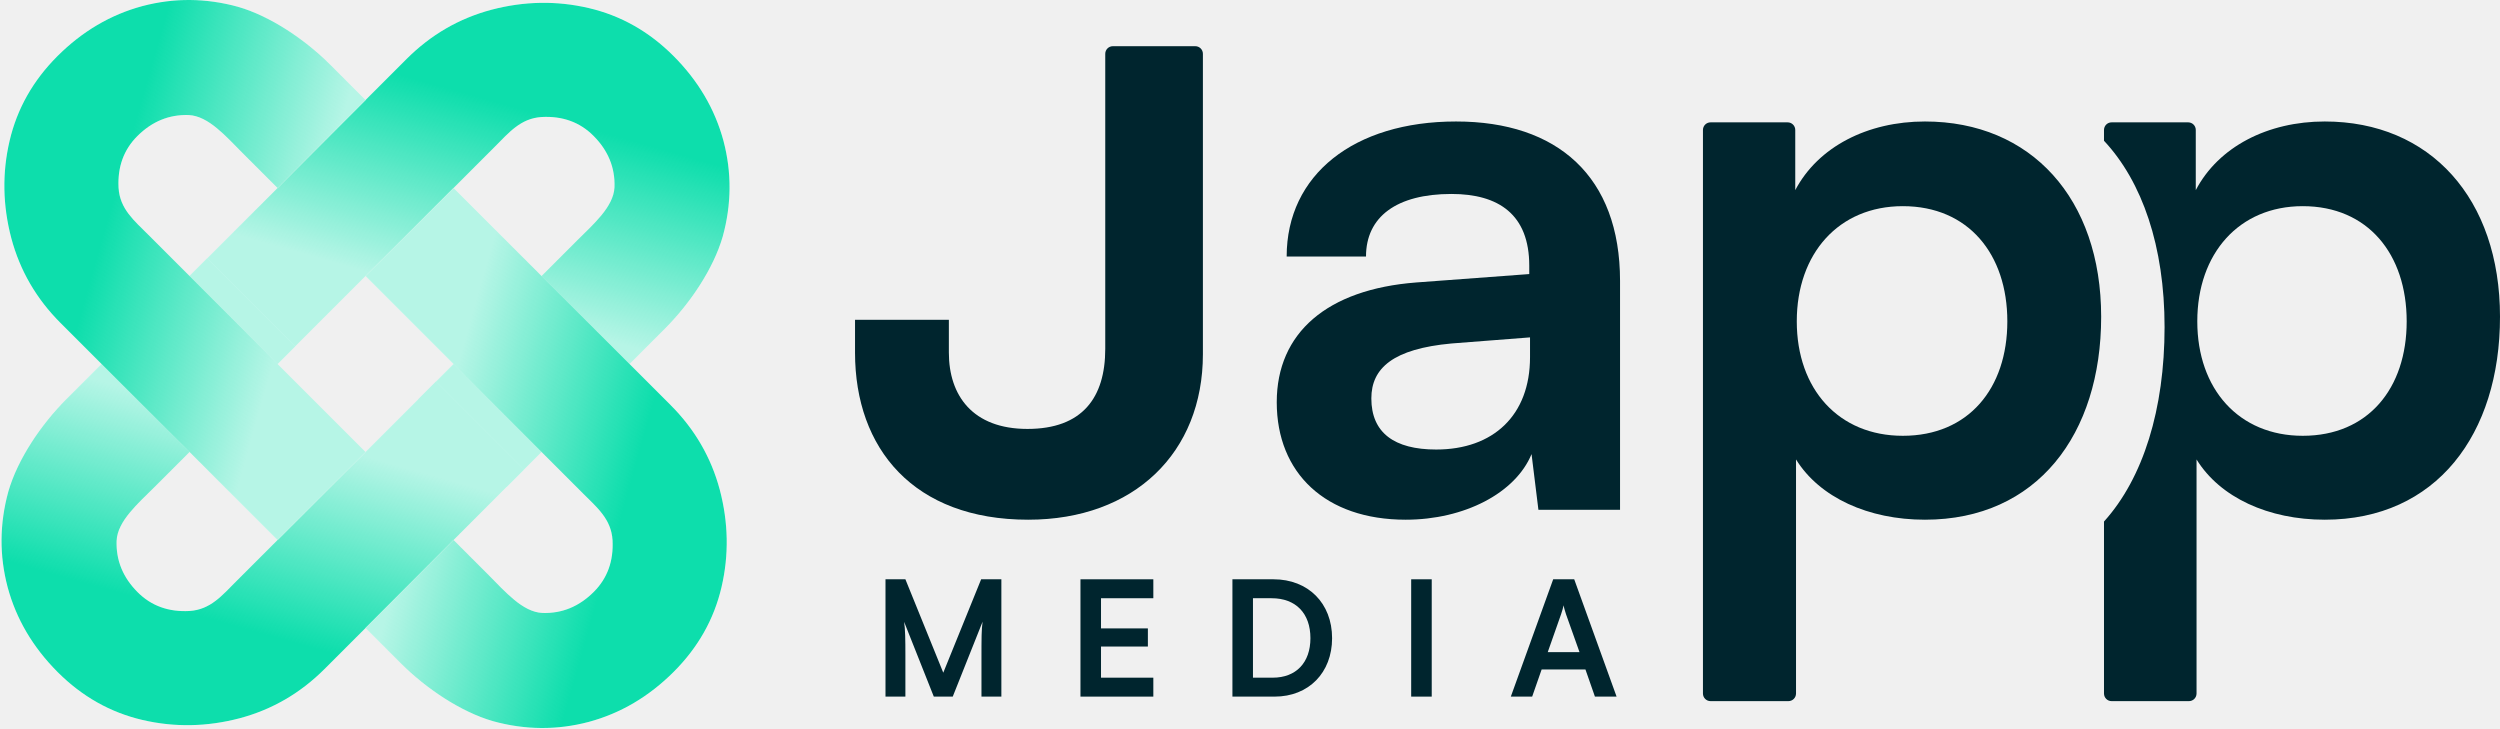
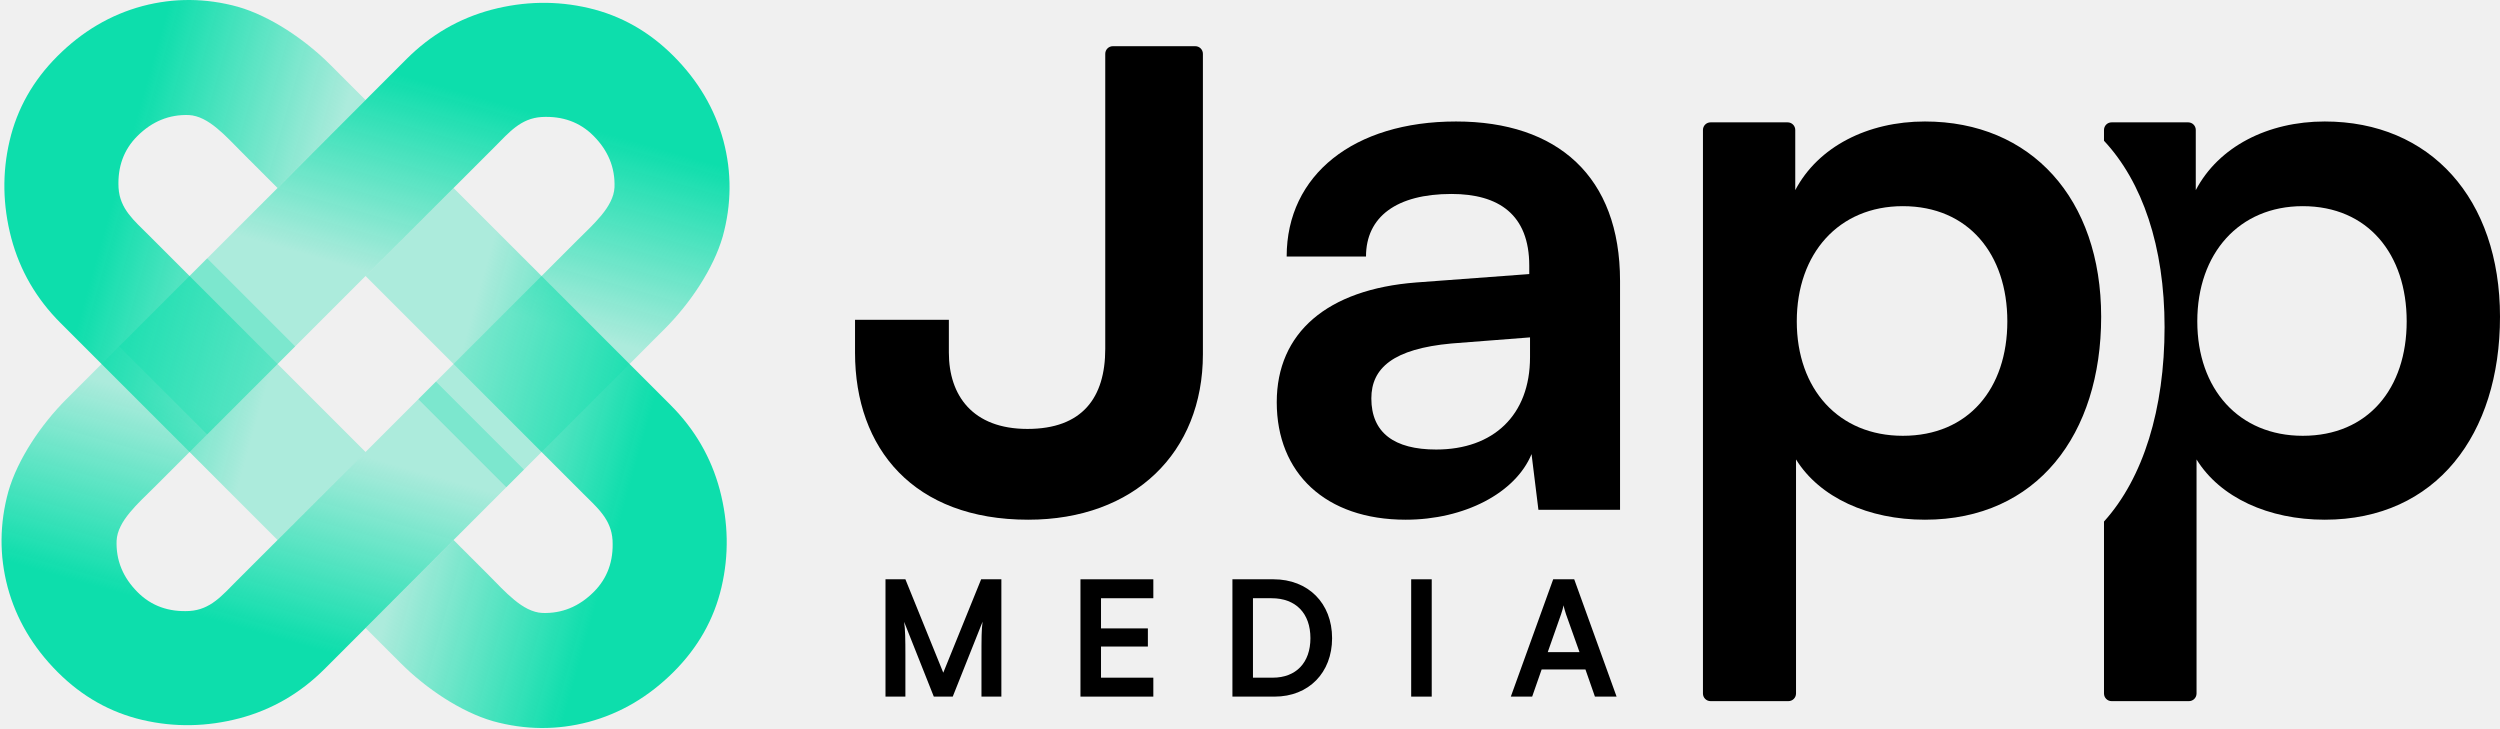
<svg xmlns="http://www.w3.org/2000/svg" viewBox="0 0 1201 350" fill="none">
-   <path d="M347.554 67.678C343.435 52.376 335.413 38.761 323.489 26.831C311.771 15.113 298.208 7.463 282.801 3.866C267.394 0.269 251.813 0.545 236.059 4.692C220.513 8.841 206.94 16.717 195.337 28.32L57.242 166.414L99.516 208.688L237.607 70.598C244.552 63.658 250.076 56.85 260.214 56.211C270.255 55.675 278.543 58.678 285.078 65.218C292.158 72.298 295.534 80.539 295.207 89.943C294.776 99.45 284.847 107.905 277.067 115.686L200.974 191.779L243.248 234.053L319.341 157.959C331.571 145.729 342.734 129.077 347.193 113.64C351.448 98.206 351.568 82.885 347.554 67.678Z" fill="white" style="fill:white;fill-opacity:1;" />
-   <path d="M347.554 67.678C343.435 52.376 335.413 38.761 323.489 26.831C311.771 15.113 298.208 7.463 282.801 3.866C267.394 0.269 251.813 0.545 236.059 4.692C220.513 8.841 206.94 16.717 195.337 28.32L57.242 166.414L99.516 208.688L237.607 70.598C244.552 63.658 250.076 56.85 260.214 56.211C270.255 55.675 278.543 58.678 285.078 65.218C292.158 72.298 295.534 80.539 295.207 89.943C294.776 99.45 284.847 107.905 277.067 115.686L200.974 191.779L243.248 234.053L319.341 157.959C331.571 145.729 342.734 129.077 347.193 113.64C351.448 98.206 351.568 82.885 347.554 67.678Z" fill="url(#paint0_linear_286_1674)" style="" />
-   <path d="M3.664 282.054C7.784 297.356 15.805 310.972 27.73 322.901C39.448 334.62 53.011 342.269 68.418 345.866C83.825 349.463 99.406 349.188 115.16 345.041C130.705 340.891 144.279 333.015 155.882 321.413L251.703 225.592L209.429 183.318L113.612 279.135C106.667 286.075 101.143 292.882 91.004 293.522C80.964 294.057 72.676 291.055 66.141 284.514C59.061 277.435 55.685 269.193 56.012 259.79C56.442 250.282 66.372 241.827 74.152 234.047L141.79 166.408L99.516 124.135L31.878 191.773C19.647 204.003 8.485 220.655 4.026 236.093C-0.229 251.527 -0.349 266.847 3.664 282.054Z" fill="white" style="fill:white;fill-opacity:1;" />
-   <path d="M3.664 282.054C7.784 297.356 15.805 310.972 27.73 322.901C39.448 334.62 53.011 342.269 68.418 345.866C83.825 349.463 99.406 349.188 115.16 345.041C130.705 340.891 144.279 333.015 155.882 321.413L251.703 225.592L209.429 183.318L113.612 279.135C106.667 286.075 101.143 292.882 91.004 293.522C80.964 294.057 72.676 291.055 66.141 284.514C59.061 277.435 55.685 269.193 56.012 259.79C56.442 250.282 66.372 241.827 74.152 234.047L141.79 166.408L99.516 124.135L31.878 191.773C19.647 204.003 8.485 220.655 4.026 236.093C-0.229 251.527 -0.349 266.847 3.664 282.054Z" fill="url(#paint1_linear_286_1674)" style="" />
-   <path d="M68.418 2.923C53.117 7.042 39.501 15.064 27.571 26.988C15.853 38.706 8.203 52.269 4.606 67.676C1.01 83.083 1.285 98.664 5.432 114.418C9.581 129.963 17.457 143.537 29.06 155.14L133.335 259.416L175.609 217.142L71.338 112.87C64.398 105.925 57.59 100.401 56.951 90.262C56.415 80.222 59.418 71.934 65.958 65.399C73.038 58.319 81.279 54.943 90.683 55.27C100.19 55.7 108.646 65.63 116.426 73.41L133.335 90.32L175.609 48.046L158.7 31.136C146.469 18.906 129.817 7.743 114.38 3.284C98.946 -0.971 83.625 -1.091 68.418 2.923Z" fill="white" style="fill:white;fill-opacity:1;" />
-   <path d="M68.418 2.923C53.117 7.042 39.501 15.064 27.571 26.988C15.853 38.706 8.203 52.269 4.606 67.676C1.01 83.083 1.285 98.664 5.432 114.418C9.581 129.963 17.457 143.537 29.06 155.14L133.335 259.416L175.609 217.142L71.338 112.87C64.398 105.925 57.59 100.401 56.951 90.262C56.415 80.222 59.418 71.934 65.958 65.399C73.038 58.319 81.279 54.943 90.683 55.27C100.19 55.7 108.646 65.63 116.426 73.41L133.335 90.32L175.609 48.046L158.7 31.136C146.469 18.906 129.817 7.743 114.38 3.284C98.946 -0.971 83.625 -1.091 68.418 2.923Z" fill="url(#paint2_linear_286_1674)" style="" />
-   <path d="M282.8 346.812C298.102 342.693 311.718 334.671 323.648 322.746C335.366 311.028 343.015 297.466 346.612 282.059C350.209 266.651 349.934 251.071 345.787 235.316C341.638 219.771 333.762 206.197 322.159 194.594L217.883 90.319L175.609 132.593L279.881 236.864C286.821 243.809 293.628 249.333 294.268 259.472C294.804 269.512 291.801 277.8 285.26 284.336C278.181 291.415 269.939 294.791 260.536 294.465C251.029 294.034 242.573 284.104 234.793 276.324L217.883 259.415L175.609 301.689L192.519 318.598C204.749 330.829 221.401 341.991 236.839 346.45C252.273 350.705 267.593 350.826 282.8 346.812Z" fill="white" style="fill:white;fill-opacity:1;" />
-   <path d="M282.8 346.812C298.102 342.693 311.718 334.671 323.648 322.746C335.366 311.028 343.015 297.466 346.612 282.059C350.209 266.651 349.934 251.071 345.787 235.316C341.638 219.771 333.762 206.197 322.159 194.594L217.883 90.319L175.609 132.593L279.881 236.864C286.821 243.809 293.628 249.333 294.268 259.472C294.804 269.512 291.801 277.8 285.26 284.336C278.181 291.415 269.939 294.791 260.536 294.465C251.029 294.034 242.573 284.104 234.793 276.324L217.883 259.415L175.609 301.689L192.519 318.598C204.749 330.829 221.401 341.991 236.839 346.45C252.273 350.705 267.593 350.826 282.8 346.812Z" fill="url(#paint3_linear_286_1674)" style="" />
-   <path d="M821.755 336.827C819.734 336.827 818.096 335.189 818.096 333.168V62.437C818.096 60.416 819.734 58.778 821.755 58.778H858.783C860.803 58.778 862.441 60.416 862.441 62.437V91.345C873.436 70.455 897.258 58.361 924.744 58.361C975.686 58.361 1009.4 95.377 1009.4 152.182C1009.4 208.622 978.618 249.668 924.744 249.668C897.624 249.668 874.169 239.04 862.808 220.716V333.168C862.808 335.189 861.17 336.827 859.149 336.827H821.755ZM863.174 154.381C863.174 186.999 883.331 209.355 914.116 209.355C945.634 209.355 964.325 186.632 964.325 154.381C964.325 122.13 945.634 99.042 914.116 99.042C883.331 99.042 863.174 121.764 863.174 154.381Z" fill="#00252E" style="fill:#00252E;fill:color(display-p3 0 0.145 0.18);fill-opacity:1;" />
-   <path fill-rule="evenodd" clip-rule="evenodd" d="M1010.76 250.547L1010.76 333.168C1010.76 335.189 1012.39 336.827 1014.41 336.827H1051.56C1053.58 336.827 1055.22 335.189 1055.22 333.168V220.716C1066.52 239.04 1089.84 249.668 1116.81 249.668C1170.39 249.668 1201 208.622 1201 152.182C1201 95.377 1167.47 58.361 1116.81 58.361C1089.48 58.361 1065.79 70.455 1054.85 91.345V62.437C1054.85 60.416 1053.22 58.778 1051.2 58.778H1014.41C1012.39 58.778 1010.76 60.416 1010.76 62.437V67.622C1029.17 87.313 1039.86 118.41 1039.86 157.149C1039.86 196.485 1029.67 229.613 1010.76 250.547ZM1106.24 209.355C1075.63 209.355 1055.58 186.999 1055.58 154.381C1055.58 121.764 1075.63 99.042 1106.24 99.042C1137.59 99.042 1156.17 122.13 1156.17 154.381C1156.17 186.632 1137.59 209.355 1106.24 209.355Z" fill="#00252E" style="fill:#00252E;fill:color(display-p3 0 0.145 0.18);fill-opacity:1;" />
-   <path d="M675.285 249.668C636.804 249.668 613.348 227.313 613.348 193.229C613.348 159.879 637.537 138.989 680.416 135.69L734.656 131.659V127.628C734.656 103.073 719.997 93.178 697.274 93.178C670.887 93.178 656.228 104.172 656.228 123.23H618.113C618.113 84.016 650.364 58.361 699.473 58.361C748.216 58.361 778.268 84.749 778.268 134.957V244.904H739.054L735.756 218.15C728.059 236.841 703.505 249.668 675.285 249.668ZM689.945 215.952C717.431 215.952 735.023 199.46 735.023 171.606V162.078L697.274 165.01C669.421 167.575 658.793 176.737 658.793 191.397C658.793 207.889 669.788 215.952 689.945 215.952Z" fill="#00252E" style="fill:#00252E;fill:color(display-p3 0 0.145 0.18);fill-opacity:1;" />
-   <path d="M410.756 169.407V153.648H455.834V169.407C455.834 189.931 467.195 206.056 493.583 206.056C519.97 206.056 530.964 191.03 530.964 167.575V25.851C530.964 23.831 532.602 22.193 534.623 22.193H554.42H574.217C576.237 22.193 577.875 23.831 577.875 25.851V170.14C577.875 217.417 544.891 249.668 493.949 249.668C438.976 249.668 410.756 215.585 410.756 169.407Z" fill="#00252E" style="fill:#00252E;fill:color(display-p3 0 0.145 0.18);fill-opacity:1;" />
-   <path d="M434.951 334.653H425.39V278.29H434.951L453.148 323.165L471.344 278.29H481.059V334.653H471.498V317.305C471.498 305.971 471.498 302.655 472.038 298.646L457.697 334.653H448.599L434.334 298.723C434.874 302.115 434.951 307.436 434.951 314.452V334.653Z" fill="#00252E" style="fill:#00252E;fill:color(display-p3 0 0.145 0.18);fill-opacity:1;" />
-   <path d="M554.061 334.653H519.055V278.29H554.061V287.389H528.925V301.884H551.439V310.597H528.925V325.555H554.061V334.653Z" fill="#00252E" style="fill:#00252E;fill:color(display-p3 0 0.145 0.18);fill-opacity:1;" />
-   <path d="M612.334 334.653H592.056V278.29H611.794C628.449 278.29 639.937 289.779 639.937 306.587C639.937 323.165 628.68 334.653 612.334 334.653ZM610.869 287.389H601.925V325.555H611.409C622.666 325.555 629.528 318.307 629.528 306.587C629.528 294.636 622.512 287.389 610.869 287.389Z" fill="#00252E" style="fill:#00252E;fill:color(display-p3 0 0.145 0.18);fill-opacity:1;" />
-   <path d="M687.802 278.29V334.653H677.933V278.29H687.802Z" fill="#00252E" style="fill:#00252E;fill:color(display-p3 0 0.145 0.18);fill-opacity:1;" />
-   <path d="M736.053 334.653H725.798L746.154 278.29H756.254L776.61 334.653H766.201L761.652 321.623H740.602L736.053 334.653ZM749.932 295.099L743.532 313.295H758.799L752.322 295.099C751.86 293.634 751.32 291.938 751.166 290.781C750.934 291.861 750.472 293.557 749.932 295.099Z" fill="#00252E" style="fill:#00252E;fill:color(display-p3 0 0.145 0.18);fill-opacity:1;" />
+   <path d="M347.554 67.678C343.435 52.376 335.413 38.761 323.489 26.831C311.771 15.113 298.208 7.463 282.801 3.866C267.394 0.269 251.813 0.545 236.059 4.692C220.513 8.841 206.94 16.717 195.337 28.32L57.242 166.414L99.516 208.688L237.607 70.598C244.552 63.658 250.076 56.85 260.214 56.211C270.255 55.675 278.543 58.678 285.078 65.218C292.158 72.298 295.534 80.539 295.207 89.943C294.776 99.45 284.847 107.905 277.067 115.686L200.974 191.779L243.248 234.053L319.341 157.959C331.571 145.729 342.734 129.077 347.193 113.64C351.448 98.206 351.568 82.885 347.554 67.678Z" />
+   <path d="M347.554 67.678C343.435 52.376 335.413 38.761 323.489 26.831C311.771 15.113 298.208 7.463 282.801 3.866C267.394 0.269 251.813 0.545 236.059 4.692C220.513 8.841 206.94 16.717 195.337 28.32L57.242 166.414L99.516 208.688L237.607 70.598C244.552 63.658 250.076 56.85 260.214 56.211C270.255 55.675 278.543 58.678 285.078 65.218C292.158 72.298 295.534 80.539 295.207 89.943C294.776 99.45 284.847 107.905 277.067 115.686L200.974 191.779L243.248 234.053L319.341 157.959C331.571 145.729 342.734 129.077 347.193 113.64C351.448 98.206 351.568 82.885 347.554 67.678Z" fill="url(#paint0_linear_286_1674)" />
+   <path d="M3.664 282.054C7.784 297.356 15.805 310.972 27.73 322.901C39.448 334.62 53.011 342.269 68.418 345.866C83.825 349.463 99.406 349.188 115.16 345.041C130.705 340.891 144.279 333.015 155.882 321.413L251.703 225.592L209.429 183.318L113.612 279.135C106.667 286.075 101.143 292.882 91.004 293.522C80.964 294.057 72.676 291.055 66.141 284.514C59.061 277.435 55.685 269.193 56.012 259.79C56.442 250.282 66.372 241.827 74.152 234.047L141.79 166.408L99.516 124.135L31.878 191.773C19.647 204.003 8.485 220.655 4.026 236.093C-0.229 251.527 -0.349 266.847 3.664 282.054Z" />
+   <path d="M3.664 282.054C7.784 297.356 15.805 310.972 27.73 322.901C39.448 334.62 53.011 342.269 68.418 345.866C83.825 349.463 99.406 349.188 115.16 345.041C130.705 340.891 144.279 333.015 155.882 321.413L251.703 225.592L209.429 183.318L113.612 279.135C106.667 286.075 101.143 292.882 91.004 293.522C80.964 294.057 72.676 291.055 66.141 284.514C59.061 277.435 55.685 269.193 56.012 259.79C56.442 250.282 66.372 241.827 74.152 234.047L141.79 166.408L99.516 124.135L31.878 191.773C19.647 204.003 8.485 220.655 4.026 236.093C-0.229 251.527 -0.349 266.847 3.664 282.054Z" fill="url(#paint1_linear_286_1674)" />
+   <path d="M68.418 2.923C53.117 7.042 39.501 15.064 27.571 26.988C15.853 38.706 8.203 52.269 4.606 67.676C1.01 83.083 1.285 98.664 5.432 114.418C9.581 129.963 17.457 143.537 29.06 155.14L133.335 259.416L175.609 217.142L71.338 112.87C64.398 105.925 57.59 100.401 56.951 90.262C56.415 80.222 59.418 71.934 65.958 65.399C73.038 58.319 81.279 54.943 90.683 55.27C100.19 55.7 108.646 65.63 116.426 73.41L133.335 90.32L175.609 48.046L158.7 31.136C146.469 18.906 129.817 7.743 114.38 3.284C98.946 -0.971 83.625 -1.091 68.418 2.923Z" />
+   <path d="M68.418 2.923C53.117 7.042 39.501 15.064 27.571 26.988C15.853 38.706 8.203 52.269 4.606 67.676C1.01 83.083 1.285 98.664 5.432 114.418C9.581 129.963 17.457 143.537 29.06 155.14L133.335 259.416L175.609 217.142L71.338 112.87C64.398 105.925 57.59 100.401 56.951 90.262C56.415 80.222 59.418 71.934 65.958 65.399C73.038 58.319 81.279 54.943 90.683 55.27C100.19 55.7 108.646 65.63 116.426 73.41L133.335 90.32L175.609 48.046L158.7 31.136C146.469 18.906 129.817 7.743 114.38 3.284C98.946 -0.971 83.625 -1.091 68.418 2.923Z" fill="url(#paint2_linear_286_1674)" />
+   <path d="M282.8 346.812C298.102 342.693 311.718 334.671 323.648 322.746C335.366 311.028 343.015 297.466 346.612 282.059C350.209 266.651 349.934 251.071 345.787 235.316C341.638 219.771 333.762 206.197 322.159 194.594L217.883 90.319L175.609 132.593L279.881 236.864C286.821 243.809 293.628 249.333 294.268 259.472C294.804 269.512 291.801 277.8 285.26 284.336C278.181 291.415 269.939 294.791 260.536 294.465C251.029 294.034 242.573 284.104 234.793 276.324L217.883 259.415L175.609 301.689L192.519 318.598C204.749 330.829 221.401 341.991 236.839 346.45C252.273 350.705 267.593 350.826 282.8 346.812Z" />
+   <path d="M282.8 346.812C298.102 342.693 311.718 334.671 323.648 322.746C335.366 311.028 343.015 297.466 346.612 282.059C350.209 266.651 349.934 251.071 345.787 235.316C341.638 219.771 333.762 206.197 322.159 194.594L217.883 90.319L175.609 132.593L279.881 236.864C286.821 243.809 293.628 249.333 294.268 259.472C294.804 269.512 291.801 277.8 285.26 284.336C278.181 291.415 269.939 294.791 260.536 294.465C251.029 294.034 242.573 284.104 234.793 276.324L217.883 259.415L175.609 301.689L192.519 318.598C204.749 330.829 221.401 341.991 236.839 346.45C252.273 350.705 267.593 350.826 282.8 346.812Z" fill="url(#paint3_linear_286_1674)" />
+   <path d="M821.755 336.827C819.734 336.827 818.096 335.189 818.096 333.168V62.437C818.096 60.416 819.734 58.778 821.755 58.778H858.783C860.803 58.778 862.441 60.416 862.441 62.437V91.345C873.436 70.455 897.258 58.361 924.744 58.361C975.686 58.361 1009.4 95.377 1009.4 152.182C1009.4 208.622 978.618 249.668 924.744 249.668C897.624 249.668 874.169 239.04 862.808 220.716V333.168C862.808 335.189 861.17 336.827 859.149 336.827H821.755ZM863.174 154.381C863.174 186.999 883.331 209.355 914.116 209.355C945.634 209.355 964.325 186.632 964.325 154.381C964.325 122.13 945.634 99.042 914.116 99.042C883.331 99.042 863.174 121.764 863.174 154.381Z" fill="currentColor" />
+   <path fill-rule="evenodd" clip-rule="evenodd" d="M1010.76 250.547L1010.76 333.168C1010.76 335.189 1012.39 336.827 1014.41 336.827H1051.56C1053.58 336.827 1055.22 335.189 1055.22 333.168V220.716C1066.52 239.04 1089.84 249.668 1116.81 249.668C1170.39 249.668 1201 208.622 1201 152.182C1201 95.377 1167.47 58.361 1116.81 58.361C1089.48 58.361 1065.79 70.455 1054.85 91.345V62.437C1054.85 60.416 1053.22 58.778 1051.2 58.778H1014.41C1012.39 58.778 1010.76 60.416 1010.76 62.437V67.622C1029.17 87.313 1039.86 118.41 1039.86 157.149C1039.86 196.485 1029.67 229.613 1010.76 250.547ZM1106.24 209.355C1075.63 209.355 1055.58 186.999 1055.58 154.381C1055.58 121.764 1075.63 99.042 1106.24 99.042C1137.59 99.042 1156.17 122.13 1156.17 154.381C1156.17 186.632 1137.59 209.355 1106.24 209.355Z" fill="currentColor" />
+   <path d="M675.285 249.668C636.804 249.668 613.348 227.313 613.348 193.229C613.348 159.879 637.537 138.989 680.416 135.69L734.656 131.659V127.628C734.656 103.073 719.997 93.178 697.274 93.178C670.887 93.178 656.228 104.172 656.228 123.23H618.113C618.113 84.016 650.364 58.361 699.473 58.361C748.216 58.361 778.268 84.749 778.268 134.957V244.904H739.054L735.756 218.15C728.059 236.841 703.505 249.668 675.285 249.668ZM689.945 215.952C717.431 215.952 735.023 199.46 735.023 171.606V162.078L697.274 165.01C669.421 167.575 658.793 176.737 658.793 191.397C658.793 207.889 669.788 215.952 689.945 215.952Z" fill="currentColor" />
+   <path d="M410.756 169.407V153.648H455.834V169.407C455.834 189.931 467.195 206.056 493.583 206.056C519.97 206.056 530.964 191.03 530.964 167.575V25.851C530.964 23.831 532.602 22.193 534.623 22.193H554.42H574.217C576.237 22.193 577.875 23.831 577.875 25.851V170.14C577.875 217.417 544.891 249.668 493.949 249.668C438.976 249.668 410.756 215.585 410.756 169.407Z" fill="currentColor" />
+   <path d="M434.951 334.653H425.39V278.29H434.951L453.148 323.165L471.344 278.29H481.059V334.653H471.498V317.305C471.498 305.971 471.498 302.655 472.038 298.646L457.697 334.653H448.599L434.334 298.723C434.874 302.115 434.951 307.436 434.951 314.452V334.653Z" fill="currentColor" />
+   <path d="M554.061 334.653H519.055V278.29H554.061V287.389H528.925V301.884H551.439V310.597H528.925V325.555H554.061V334.653Z" fill="currentColor" />
+   <path d="M612.334 334.653H592.056V278.29H611.794C628.449 278.29 639.937 289.779 639.937 306.587C639.937 323.165 628.68 334.653 612.334 334.653ZM610.869 287.389H601.925V325.555H611.409C622.666 325.555 629.528 318.307 629.528 306.587C629.528 294.636 622.512 287.389 610.869 287.389Z" fill="currentColor" />
+   <path d="M687.802 278.29V334.653H677.933V278.29H687.802Z" fill="currentColor" />
+   <path d="M736.053 334.653H725.798L746.154 278.29H756.254L776.61 334.653H766.201L761.652 321.623H740.602L736.053 334.653ZM749.932 295.099L743.532 313.295H758.799L752.322 295.099C751.86 293.634 751.32 291.938 751.166 290.781C750.934 291.861 750.472 293.557 749.932 295.099Z" fill="currentColor" />
  <defs>
    <linearGradient id="paint0_linear_286_1674" x1="271.858" y1="58.502" x2="245.584" y2="150.753" gradientUnits="userSpaceOnUse">
      <stop stop-color="#0DDEAC" style="stop-color:#0DDEAC;stop-color:color(display-p3 0.051 0.871 0.674);stop-opacity:1;" />
      <stop offset="1" stop-color="#0DDEAC" stop-opacity="0.3" style="stop-color:#0DDEAC;stop-color:color(display-p3 0.051 0.871 0.674);stop-opacity:0.3;" />
    </linearGradient>
    <linearGradient id="paint1_linear_286_1674" x1="79.36" y1="291.231" x2="105.634" y2="198.981" gradientUnits="userSpaceOnUse">
      <stop stop-color="#0DDEAC" style="stop-color:#0DDEAC;stop-color:color(display-p3 0.051 0.871 0.674);stop-opacity:1;" />
      <stop offset="1" stop-color="#0DDEAC" stop-opacity="0.3" style="stop-color:#0DDEAC;stop-color:color(display-p3 0.051 0.871 0.674);stop-opacity:0.3;" />
    </linearGradient>
    <linearGradient id="paint2_linear_286_1674" x1="59.243" y1="78.618" x2="151.493" y2="104.892" gradientUnits="userSpaceOnUse">
      <stop stop-color="#0DDEAC" style="stop-color:#0DDEAC;stop-color:color(display-p3 0.051 0.871 0.674);stop-opacity:1;" />
      <stop offset="1" stop-color="#0DDEAC" stop-opacity="0.3" style="stop-color:#0DDEAC;stop-color:color(display-p3 0.051 0.871 0.674);stop-opacity:0.3;" />
    </linearGradient>
    <linearGradient id="paint3_linear_286_1674" x1="291.976" y1="271.115" x2="199.725" y2="244.841" gradientUnits="userSpaceOnUse">
      <stop stop-color="#0DDEAC" style="stop-color:#0DDEAC;stop-color:color(display-p3 0.051 0.871 0.674);stop-opacity:1;" />
      <stop offset="1" stop-color="#0DDEAC" stop-opacity="0.3" style="stop-color:#0DDEAC;stop-color:color(display-p3 0.051 0.871 0.674);stop-opacity:0.3;" />
    </linearGradient>
  </defs>
</svg>
